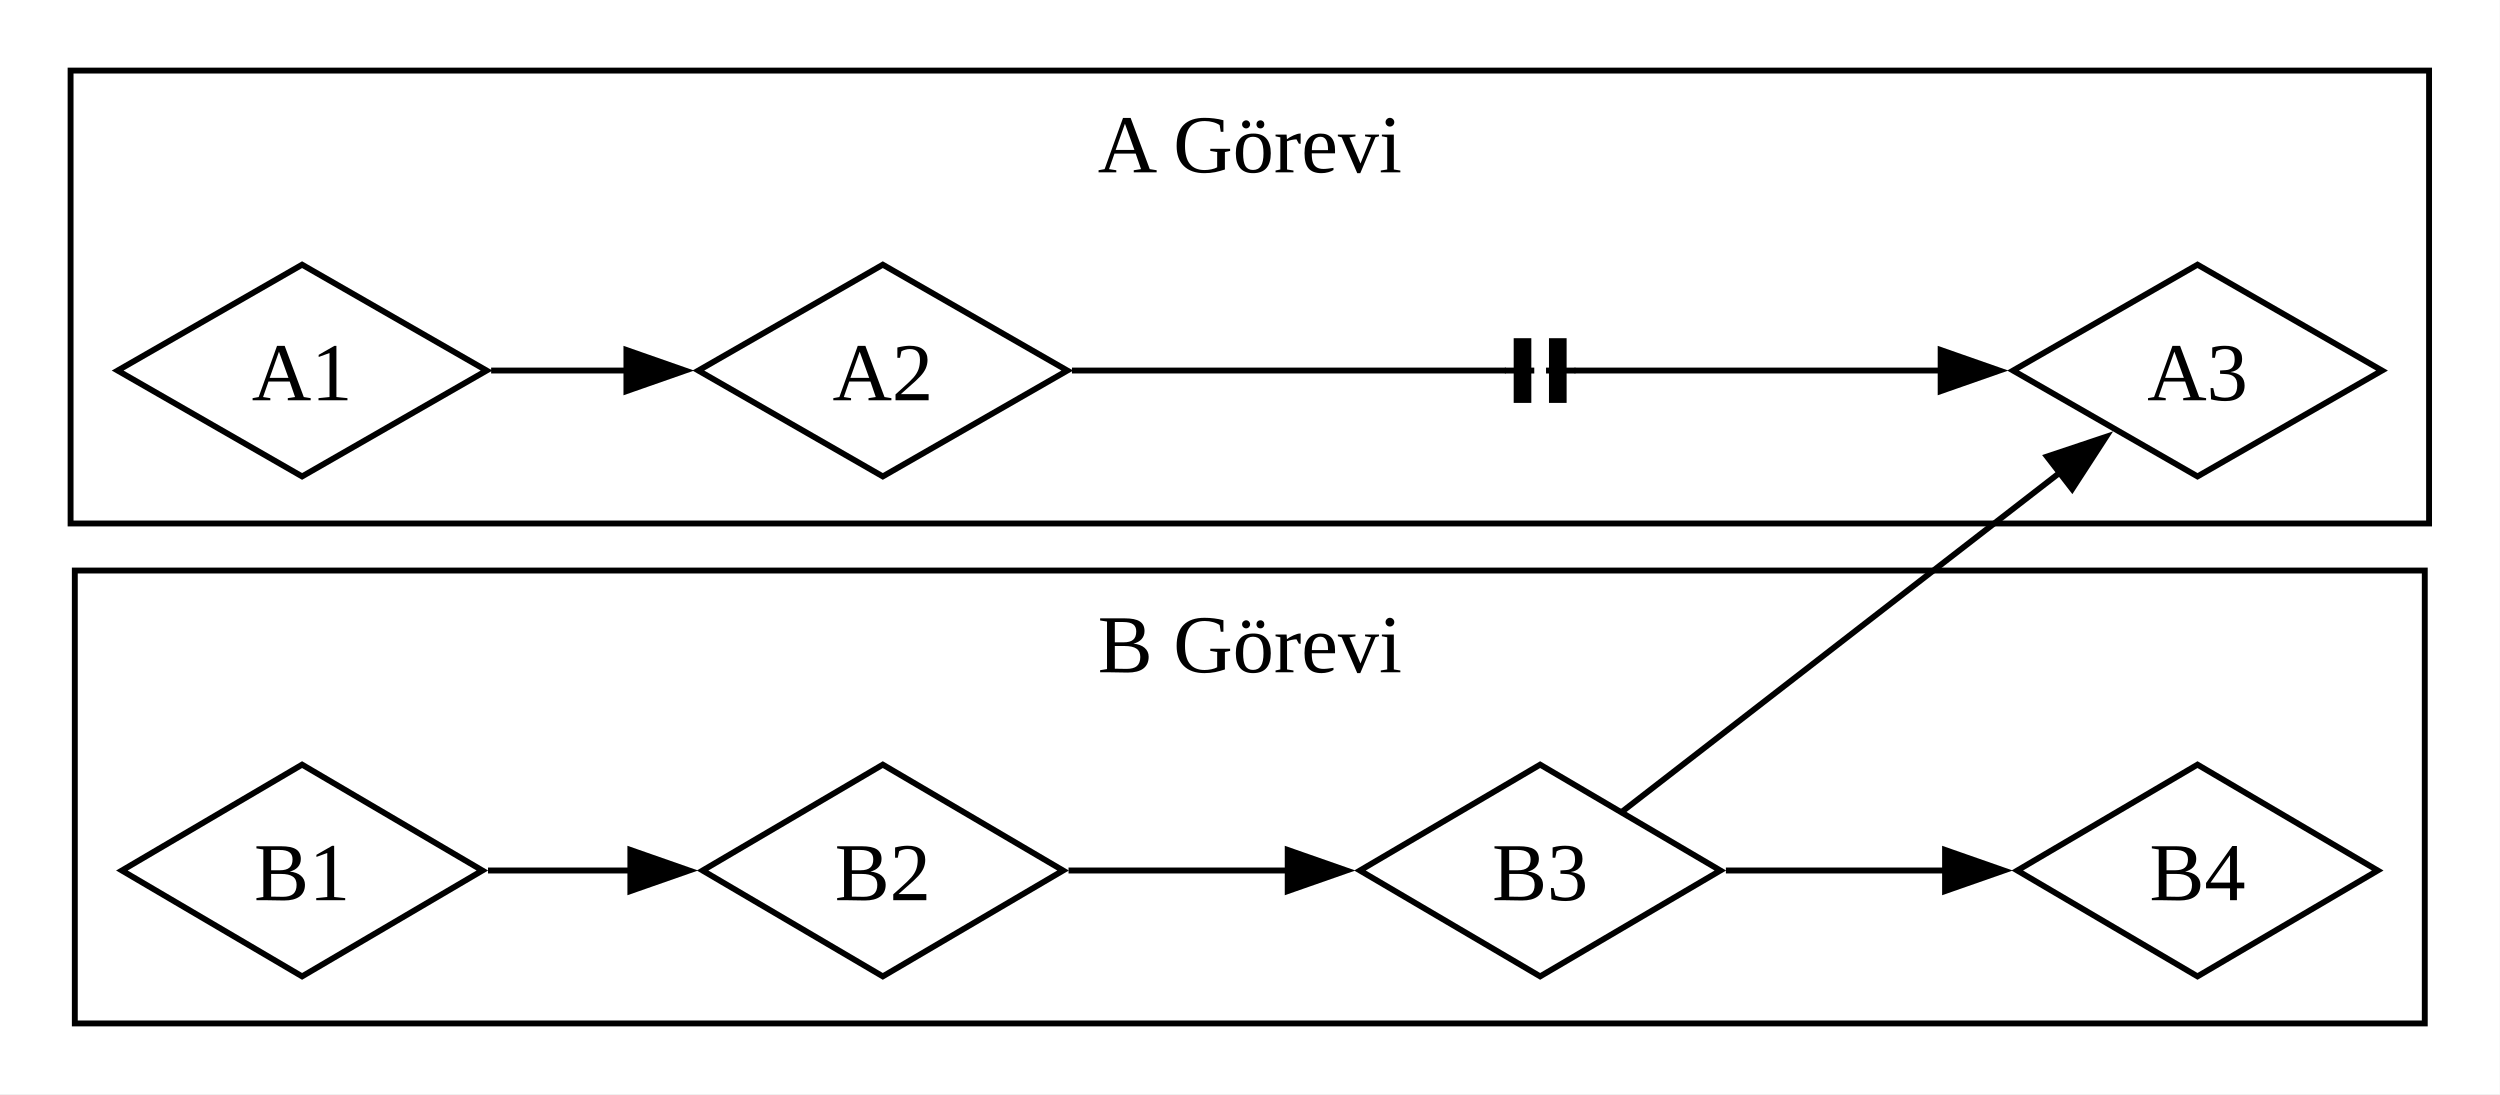
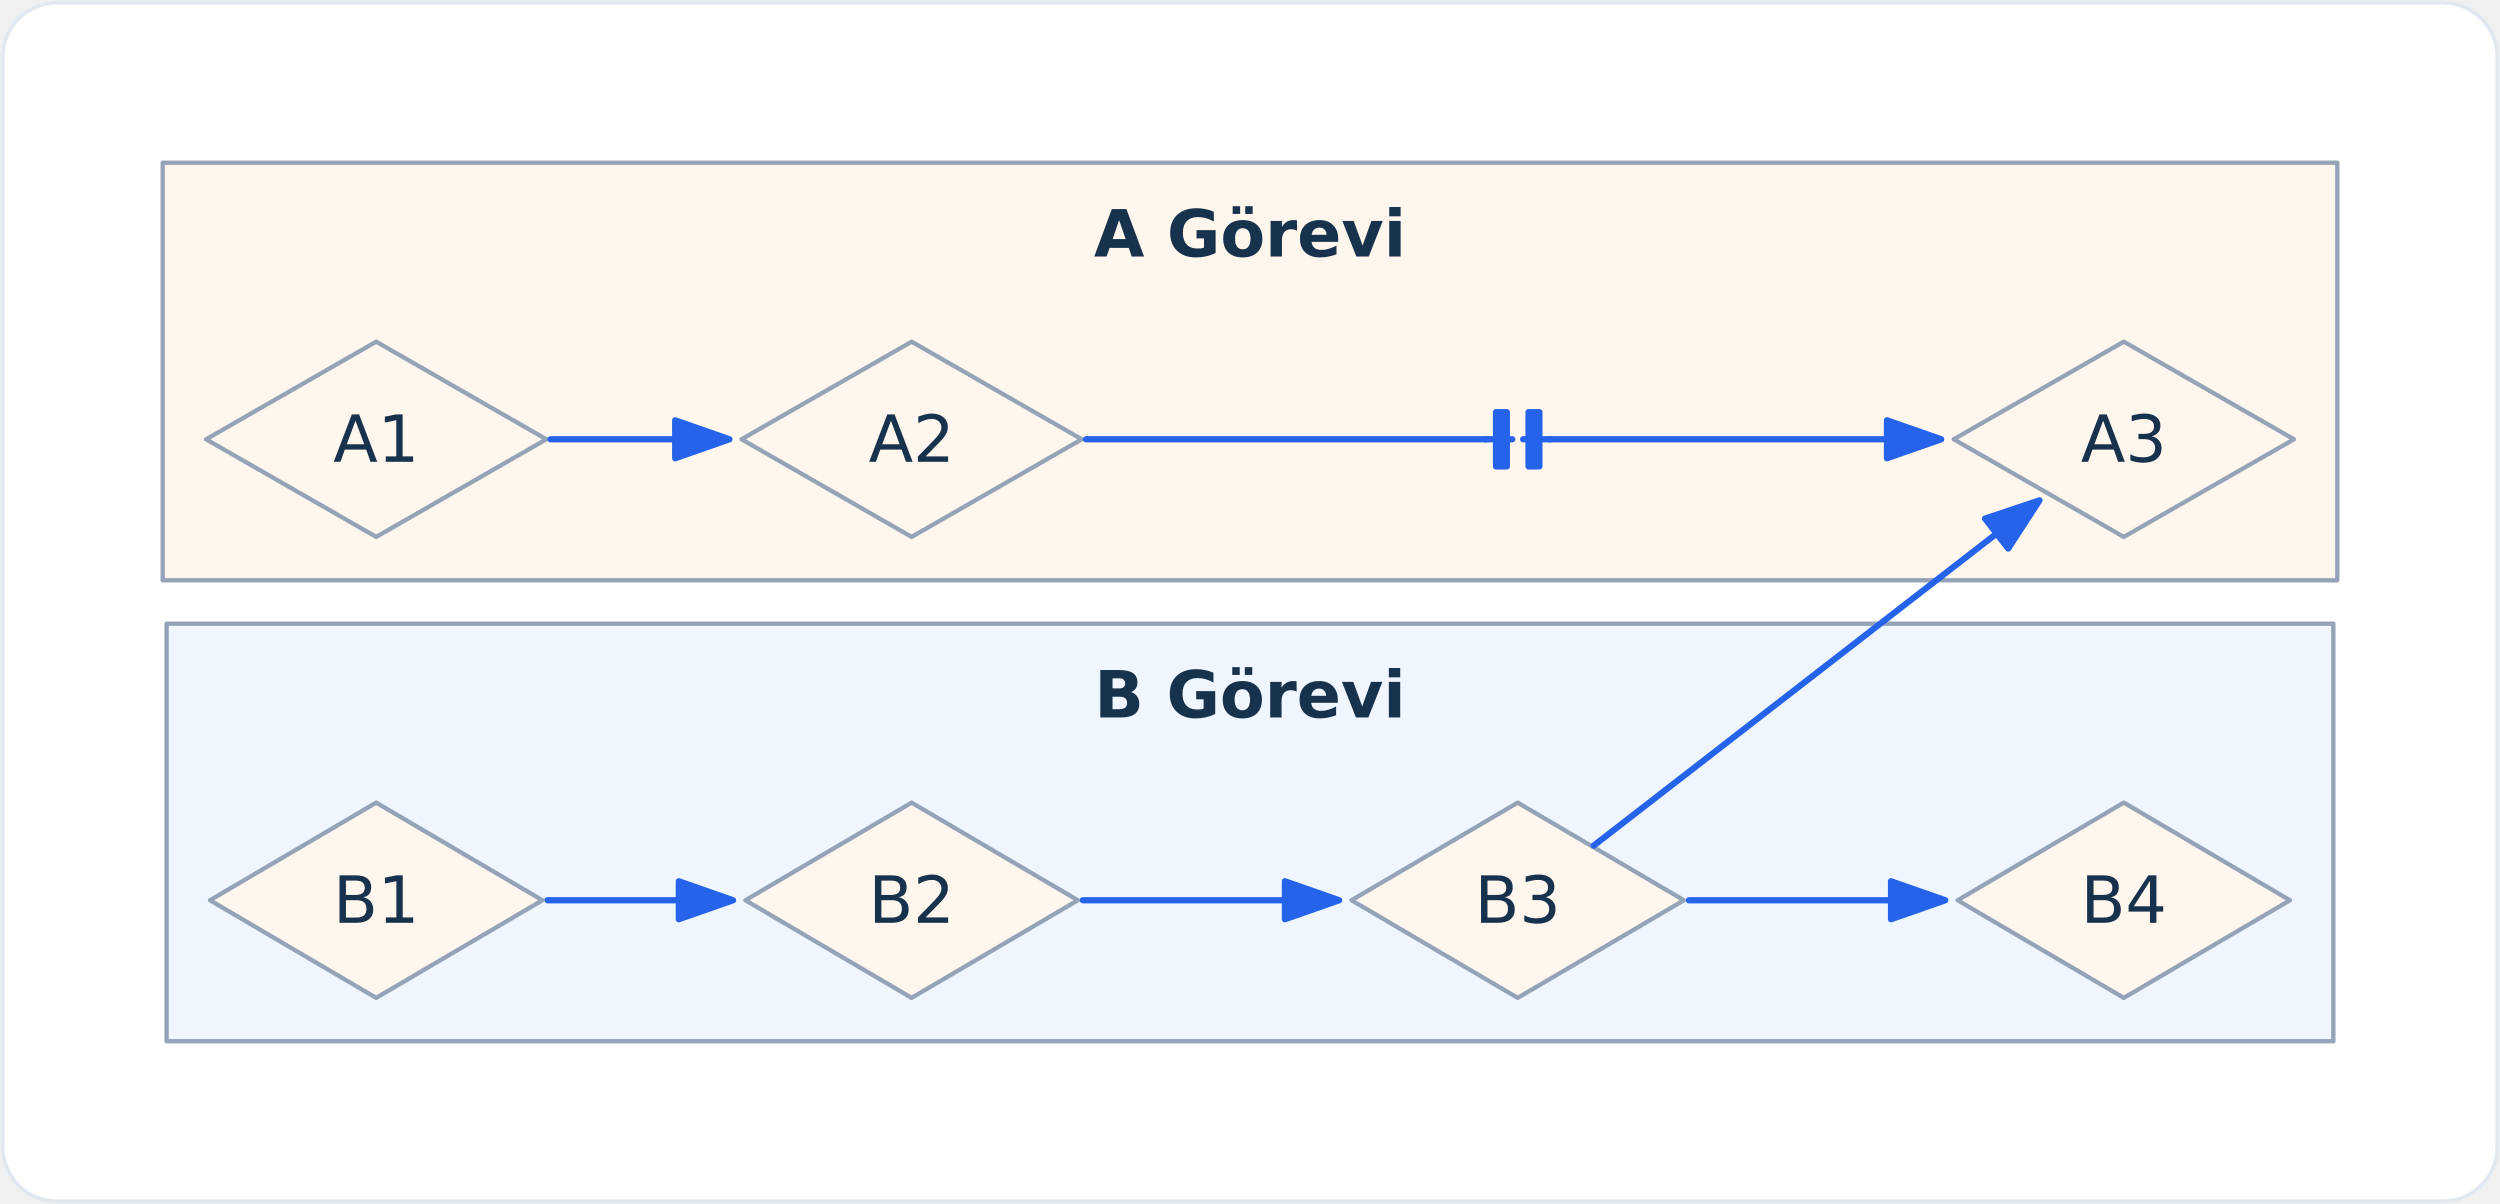
- <svg xmlns="http://www.w3.org/2000/svg" viewBox="0.00 0.00 1771.00 775.00">
-   <g id="graph0" class="graph" transform="scale(4.16667 4.16667) rotate(0) translate(4 182)">
-     <polygon fill="white" stroke="none" points="-4,4 -4,-182 420.98,-182 420.98,4 -4,4" />
+ <svg xmlns="http://www.w3.org/2000/svg" width="760" height="366.003" viewBox="0 0 460.98 222" preserveAspectRatio="xMidYMid meet" role="img" aria-labelledby="title desc">
+   <rect x="0.5" y="0.5" width="459.98" height="221" rx="10" fill="#ffffff" stroke="#e2e8f0" stroke-width="0.7" />
+   <g id="graph0" class="graph" transform="translate(22 200)">
    <g id="clust1" class="cluster">
-       <polygon fill="none" stroke="black" points="8,-93 8,-170 408.98,-170 408.98,-93 8,-93" />
-       <text text-anchor="middle" x="208.49" y="-152.7" font-family="Liberation Serif, DejaVu Serif, serif" font-size="14.00">A Görevi</text>
+       <polygon fill="#fff7ed" stroke="#94a3b8" points="8,-93 8,-170 408.98,-170 408.98,-93 8,-93" stroke-width="0.8" stroke-linejoin="round" stroke-linecap="round" />
+       <text text-anchor="middle" x="208.49" y="-152.7" font-family="DejaVu Sans, sans-serif" font-size="12.00" fill="#17324d" font-weight="600">A Görevi</text>
    </g>
    <g id="clust2" class="cluster">
-       <polygon fill="none" stroke="black" points="8.72,-8 8.72,-85 408.25,-85 408.25,-8 8.72,-8" />
-       <text text-anchor="middle" x="208.49" y="-67.7" font-family="Liberation Serif, DejaVu Serif, serif" font-size="14.00">B Görevi</text>
+       <polygon fill="#eff6ff" stroke="#94a3b8" points="8.72,-8 8.72,-85 408.25,-85 408.25,-8 8.72,-8" stroke-width="0.8" stroke-linejoin="round" stroke-linecap="round" />
+       <text text-anchor="middle" x="208.485" y="-67.7" font-family="DejaVu Sans, sans-serif" font-size="12.00" fill="#17324d" font-weight="600">B Görevi</text>
    </g>
    <g id="node1" class="node">
-       <polygon fill="none" stroke="black" points="47.36,-137 16,-119 47.36,-101 78.73,-119 47.36,-137" />
-       <text text-anchor="middle" x="47.36" y="-113.95" font-family="Liberation Serif, DejaVu Serif, serif" font-size="14.00">A1</text>
+       <polygon fill="none" stroke="#94a3b8" points="47.36,-137 16,-119 47.36,-101 78.73,-119 47.36,-137" stroke-width="0.8" stroke-linejoin="round" stroke-linecap="round" />
+       <text text-anchor="middle" x="47.365" y="-119" font-family="DejaVu Sans, sans-serif" font-size="12.00" fill="#17324d" dominant-baseline="central">A1</text>
    </g>
    <g id="node2" class="node">
-       <polygon fill="none" stroke="black" points="146.09,-137 114.73,-119 146.09,-101 177.46,-119 146.09,-137" />
-       <text text-anchor="middle" x="146.09" y="-113.95" font-family="Liberation Serif, DejaVu Serif, serif" font-size="14.00">A2</text>
+       <polygon fill="none" stroke="#94a3b8" points="146.09,-137 114.73,-119 146.09,-101 177.46,-119 146.09,-137" stroke-width="0.8" stroke-linejoin="round" stroke-linecap="round" />
+       <text text-anchor="middle" x="146.095" y="-119" font-family="DejaVu Sans, sans-serif" font-size="12.00" fill="#17324d" dominant-baseline="central">A2</text>
    </g>
    <g id="edge1" class="edge">
-       <path fill="none" stroke="black" d="M79.5,-119C86.84,-119 94.78,-119 102.52,-119" />
-       <polygon fill="black" stroke="black" points="102.5,-122.5 112.5,-119 102.5,-115.5 102.5,-122.5" />
+       <path fill="none" stroke="#2563eb" d="M79.5,-119C86.84,-119 94.78,-119 102.52,-119" stroke-width="1.15" stroke-linejoin="round" stroke-linecap="round" />
+       <polygon fill="#2563eb" stroke="#2563eb" points="102.5,-122.5 112.5,-119 102.5,-115.5 102.5,-122.5" stroke-width="1.15" stroke-linejoin="round" stroke-linecap="round" />
    </g>
    <g id="edge2" class="edge">
-       <path fill="none" stroke="black" d="M178.25,-119C204.37,-119 239.35,-119 252.02,-119" />
-       <polygon fill="black" stroke="black" points="255.85,-114 255.85,-124 253.85,-124 253.85,-114 255.85,-114" />
-       <polyline fill="none" stroke="black" points="256.85,-119 251.85,-119" />
+       <path fill="none" stroke="#2563eb" d="M178.25,-119C204.37,-119 239.35,-119 252.02,-119" stroke-width="1.15" stroke-linejoin="round" stroke-linecap="round" />
+       <polygon fill="#2563eb" stroke="#2563eb" points="255.85,-114 255.85,-124 253.85,-124 253.85,-114 255.85,-114" stroke-width="1.15" stroke-linejoin="round" stroke-linecap="round" />
+       <polyline fill="none" stroke="#2563eb" points="256.85,-119 251.85,-119" stroke-width="1.15" stroke-linejoin="round" stroke-linecap="round" />
    </g>
    <g id="node4" class="node">
-       <polygon fill="none" stroke="black" points="369.61,-137 338.25,-119 369.61,-101 400.98,-119 369.61,-137" />
-       <text text-anchor="middle" x="369.61" y="-113.95" font-family="Liberation Serif, DejaVu Serif, serif" font-size="14.00">A3</text>
+       <polygon fill="none" stroke="#94a3b8" points="369.61,-137 338.25,-119 369.61,-101 400.98,-119 369.61,-137" stroke-width="0.8" stroke-linejoin="round" stroke-linecap="round" />
+       <text text-anchor="middle" x="369.615" y="-119" font-family="DejaVu Sans, sans-serif" font-size="12.00" fill="#17324d" dominant-baseline="central">A3</text>
    </g>
    <g id="edge3" class="edge">
-       <path fill="none" stroke="black" d="M263.69,-119C274.58,-119 301.94,-119 326,-119" />
-       <polygon fill="black" stroke="black" points="259.85,-124 259.85,-114 261.85,-114 261.85,-124 259.85,-124" />
-       <polyline fill="none" stroke="black" points="258.85,-119 263.85,-119" />
-       <polygon fill="black" stroke="black" points="325.94,-122.5 335.94,-119 325.94,-115.5 325.94,-122.5" />
+       <path fill="none" stroke="#2563eb" d="M263.69,-119C274.58,-119 301.94,-119 326,-119" stroke-width="1.15" stroke-linejoin="round" stroke-linecap="round" />
+       <polygon fill="#2563eb" stroke="#2563eb" points="259.85,-124 259.85,-114 261.85,-114 261.85,-124 259.85,-124" stroke-width="1.15" stroke-linejoin="round" stroke-linecap="round" />
+       <polyline fill="none" stroke="#2563eb" points="258.85,-119 263.85,-119" stroke-width="1.15" stroke-linejoin="round" stroke-linecap="round" />
+       <polygon fill="#2563eb" stroke="#2563eb" points="325.94,-122.5 335.94,-119 325.94,-115.5 325.94,-122.5" stroke-width="1.15" stroke-linejoin="round" stroke-linecap="round" />
    </g>
    <g id="node5" class="node">
-       <polygon fill="none" stroke="black" points="47.36,-52 16.72,-34 47.36,-16 78.01,-34 47.36,-52" />
-       <text text-anchor="middle" x="47.36" y="-28.95" font-family="Liberation Serif, DejaVu Serif, serif" font-size="14.00">B1</text>
+       <polygon fill="#fff7ed" stroke="#94a3b8" points="47.36,-52 16.72,-34 47.36,-16 78.01,-34 47.36,-52" stroke-width="0.8" stroke-linejoin="round" stroke-linecap="round" />
+       <text text-anchor="middle" x="47.365" y="-34" font-family="DejaVu Sans, sans-serif" font-size="12.00" fill="#17324d" dominant-baseline="central">B1</text>
    </g>
    <g id="node6" class="node">
-       <polygon fill="none" stroke="black" points="146.09,-52 115.45,-34 146.09,-16 176.74,-34 146.09,-52" />
-       <text text-anchor="middle" x="146.09" y="-28.95" font-family="Liberation Serif, DejaVu Serif, serif" font-size="14.00">B2</text>
+       <polygon fill="#fff7ed" stroke="#94a3b8" points="146.09,-52 115.45,-34 146.09,-16 176.74,-34 146.09,-52" stroke-width="0.8" stroke-linejoin="round" stroke-linecap="round" />
+       <text text-anchor="middle" x="146.095" y="-34" font-family="DejaVu Sans, sans-serif" font-size="12.00" fill="#17324d" dominant-baseline="central">B2</text>
    </g>
    <g id="edge4" class="edge">
-       <path fill="none" stroke="black" d="M78.97,-34C86.72,-34 95.18,-34 103.37,-34" />
-       <polygon fill="black" stroke="black" points="103.17,-37.5 113.17,-34 103.17,-30.5 103.17,-37.5" />
+       <path fill="none" stroke="#2563eb" d="M78.97,-34C86.72,-34 95.18,-34 103.37,-34" stroke-width="1.15" stroke-linejoin="round" stroke-linecap="round" />
+       <polygon fill="#2563eb" stroke="#2563eb" points="103.17,-37.5 113.17,-34 103.17,-30.5 103.17,-37.5" stroke-width="1.15" stroke-linejoin="round" stroke-linecap="round" />
    </g>
    <g id="node7" class="node">
-       <polygon fill="none" stroke="black" points="257.85,-52 227.21,-34 257.85,-16 288.49,-34 257.85,-52" />
-       <text text-anchor="middle" x="257.85" y="-28.95" font-family="Liberation Serif, DejaVu Serif, serif" font-size="14.00">B3</text>
+       <polygon fill="#fff7ed" stroke="#94a3b8" points="257.85,-52 227.21,-34 257.85,-16 288.49,-34 257.85,-52" stroke-width="0.8" stroke-linejoin="round" stroke-linecap="round" />
+       <text text-anchor="middle" x="257.85" y="-34" font-family="DejaVu Sans, sans-serif" font-size="12.00" fill="#17324d" dominant-baseline="central">B3</text>
    </g>
    <g id="edge5" class="edge">
-       <path fill="none" stroke="black" d="M177.67,-34C189.21,-34 202.54,-34 214.93,-34" />
-       <polygon fill="black" stroke="black" points="214.93,-37.5 224.93,-34 214.93,-30.5 214.93,-37.5" />
+       <path fill="none" stroke="#2563eb" d="M177.67,-34C189.21,-34 202.54,-34 214.93,-34" stroke-width="1.15" stroke-linejoin="round" stroke-linecap="round" />
+       <polygon fill="#2563eb" stroke="#2563eb" points="214.93,-37.5 224.93,-34 214.93,-30.5 214.93,-37.5" stroke-width="1.15" stroke-linejoin="round" stroke-linecap="round" />
    </g>
    <g id="edge7" class="edge">
-       <path fill="none" stroke="black" d="M271.87,-44.08C290.26,-58.32 324.07,-84.51 346.45,-101.84" />
-       <polygon fill="black" stroke="black" points="344.02,-104.38 354.07,-107.74 348.3,-98.85 344.02,-104.38" />
+       <path fill="none" stroke="#2563eb" d="M271.87,-44.08C290.26,-58.32 324.07,-84.51 346.45,-101.84" stroke-width="1.15" stroke-linejoin="round" stroke-linecap="round" />
+       <polygon fill="#2563eb" stroke="#2563eb" points="344.02,-104.38 354.07,-107.74 348.3,-98.85 344.02,-104.38" stroke-width="1.15" stroke-linejoin="round" stroke-linecap="round" />
    </g>
    <g id="node8" class="node">
-       <polygon fill="none" stroke="black" points="369.61,-52 338.97,-34 369.61,-16 400.25,-34 369.61,-52" />
-       <text text-anchor="middle" x="369.61" y="-28.95" font-family="Liberation Serif, DejaVu Serif, serif" font-size="14.00">B4</text>
+       <polygon fill="#fff7ed" stroke="#94a3b8" points="369.61,-52 338.97,-34 369.61,-16 400.25,-34 369.61,-52" stroke-width="0.8" stroke-linejoin="round" stroke-linecap="round" />
+       <text text-anchor="middle" x="369.61" y="-34" font-family="DejaVu Sans, sans-serif" font-size="12.00" fill="#17324d" dominant-baseline="central">B4</text>
    </g>
    <g id="edge6" class="edge">
-       <path fill="none" stroke="black" d="M289.43,-34C300.96,-34 314.3,-34 326.69,-34" />
-       <polygon fill="black" stroke="black" points="326.69,-37.5 336.69,-34 326.69,-30.5 326.69,-37.5" />
+       <path fill="none" stroke="#2563eb" d="M289.43,-34C300.96,-34 314.3,-34 326.69,-34" stroke-width="1.15" stroke-linejoin="round" stroke-linecap="round" />
+       <polygon fill="#2563eb" stroke="#2563eb" points="326.69,-37.5 336.69,-34 326.69,-30.5 326.69,-37.5" stroke-width="1.15" stroke-linejoin="round" stroke-linecap="round" />
    </g>
  </g>
</svg>
